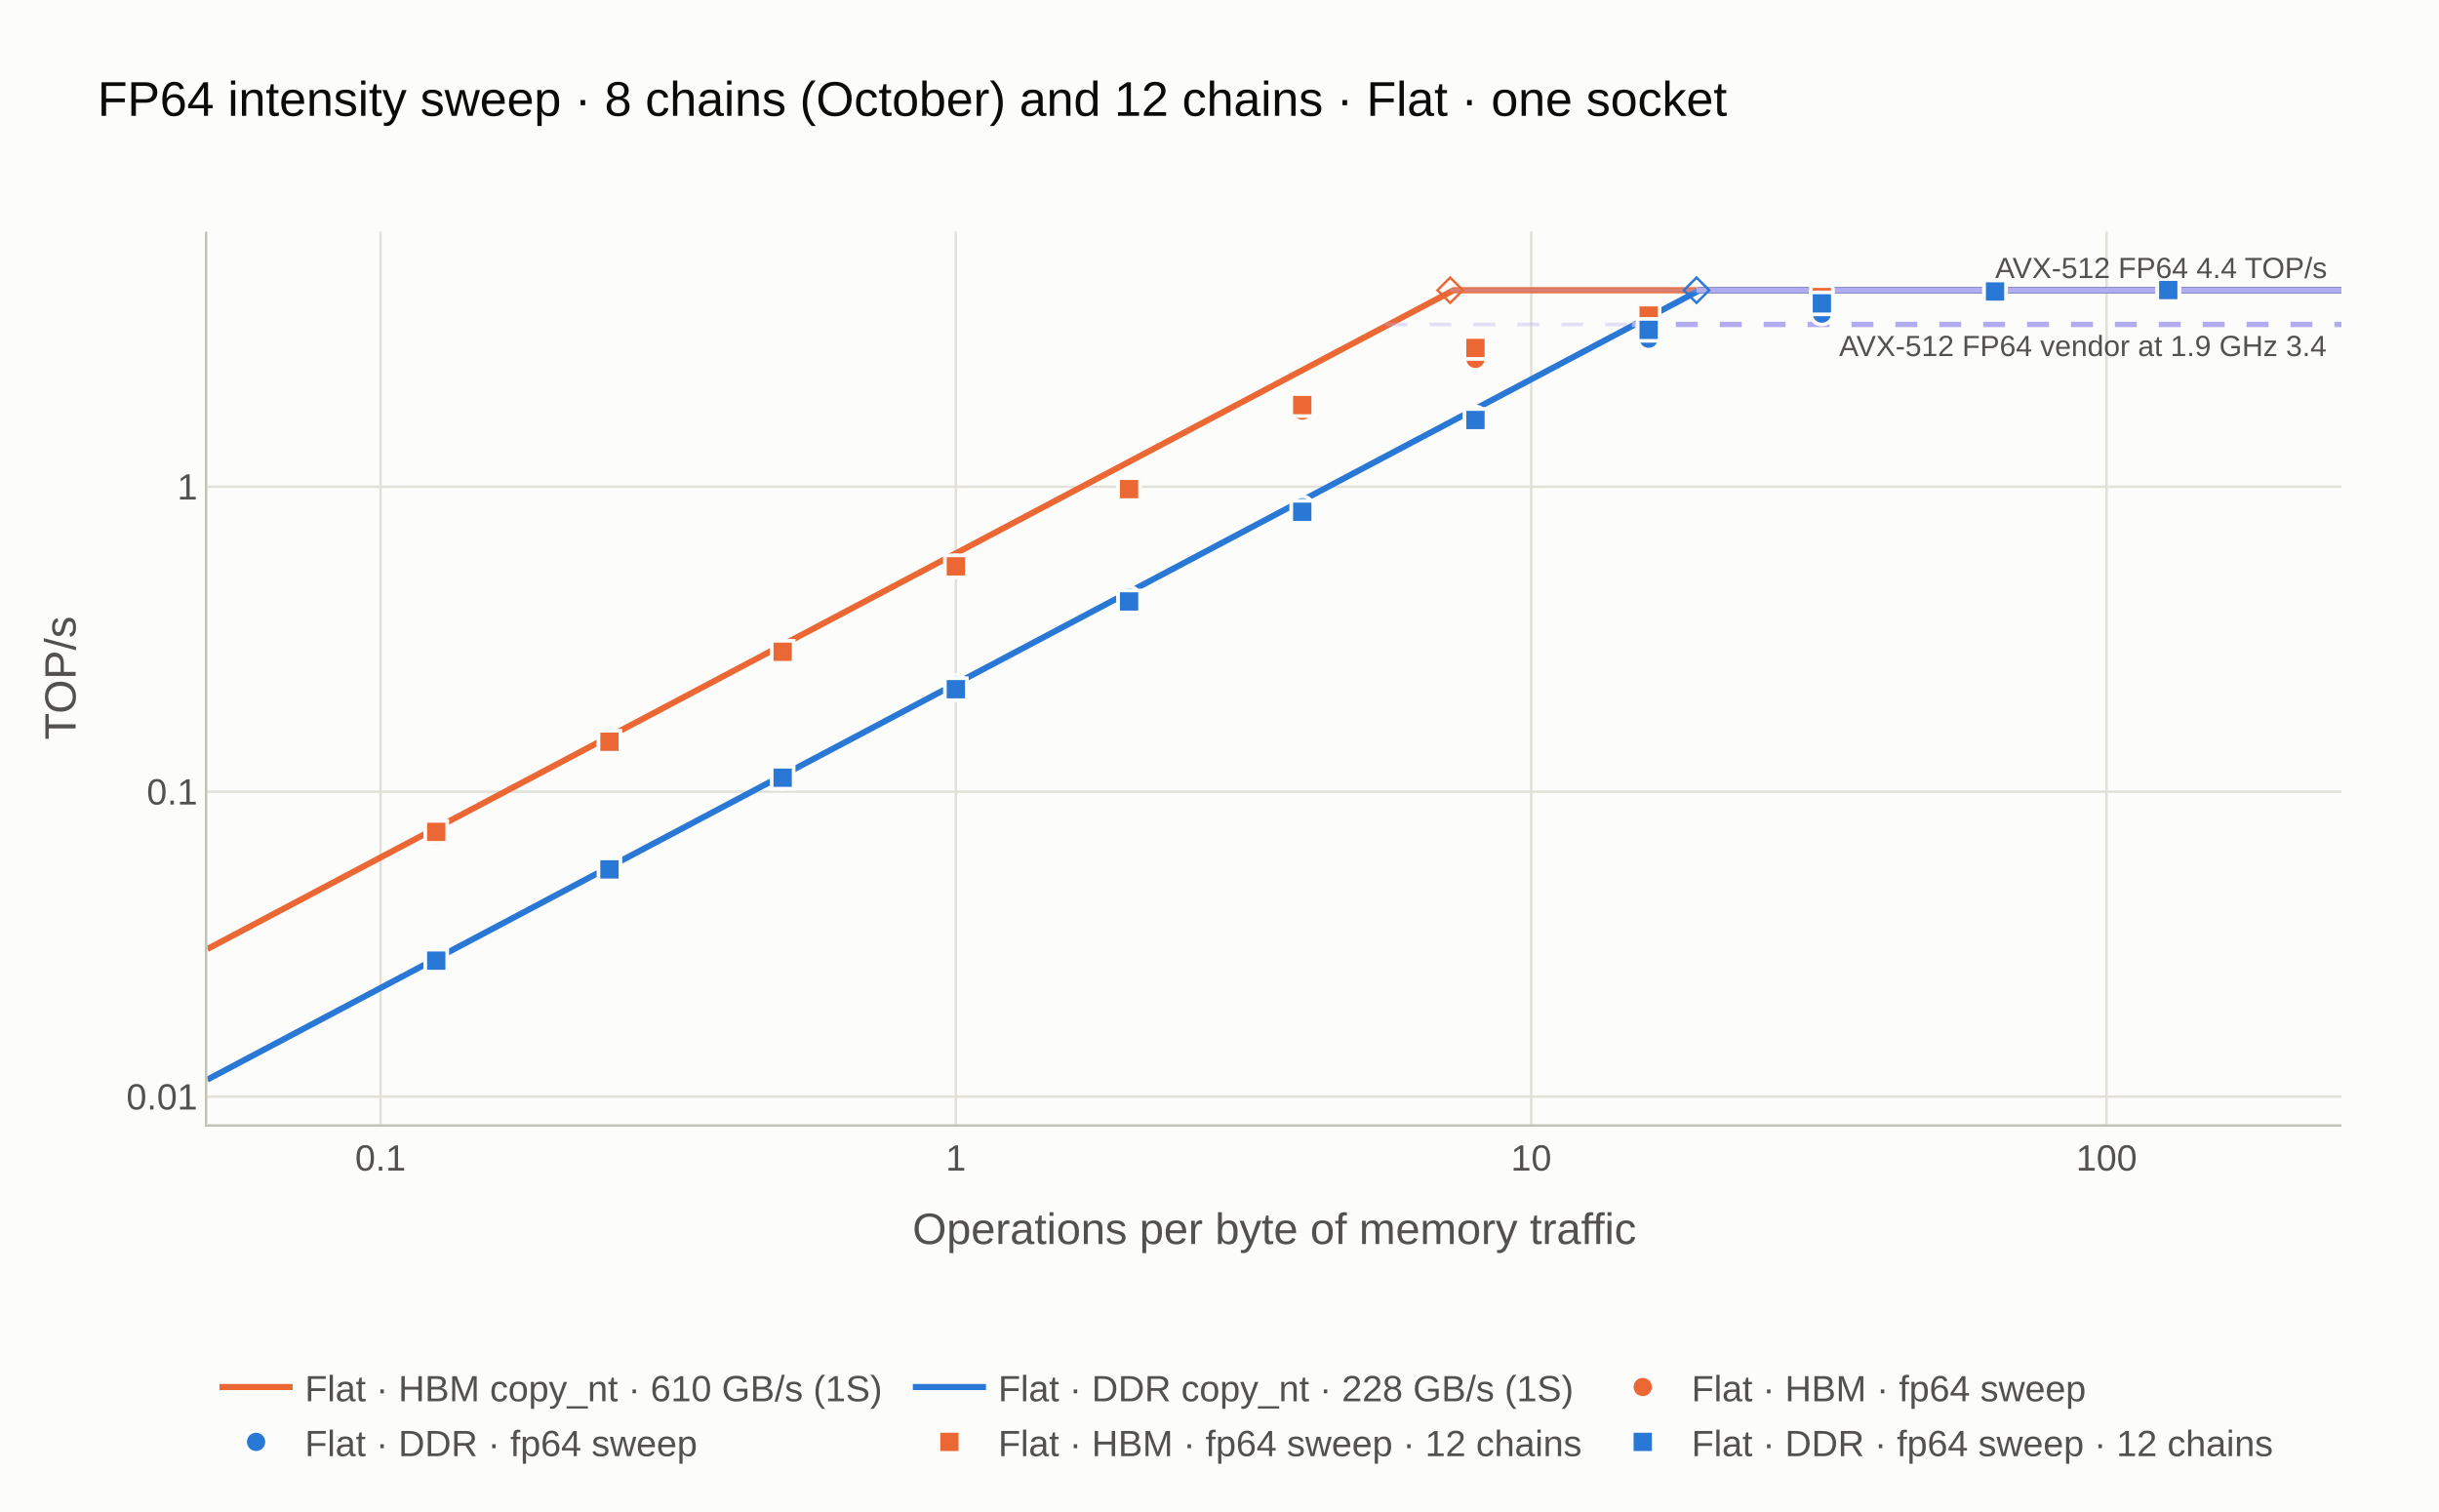
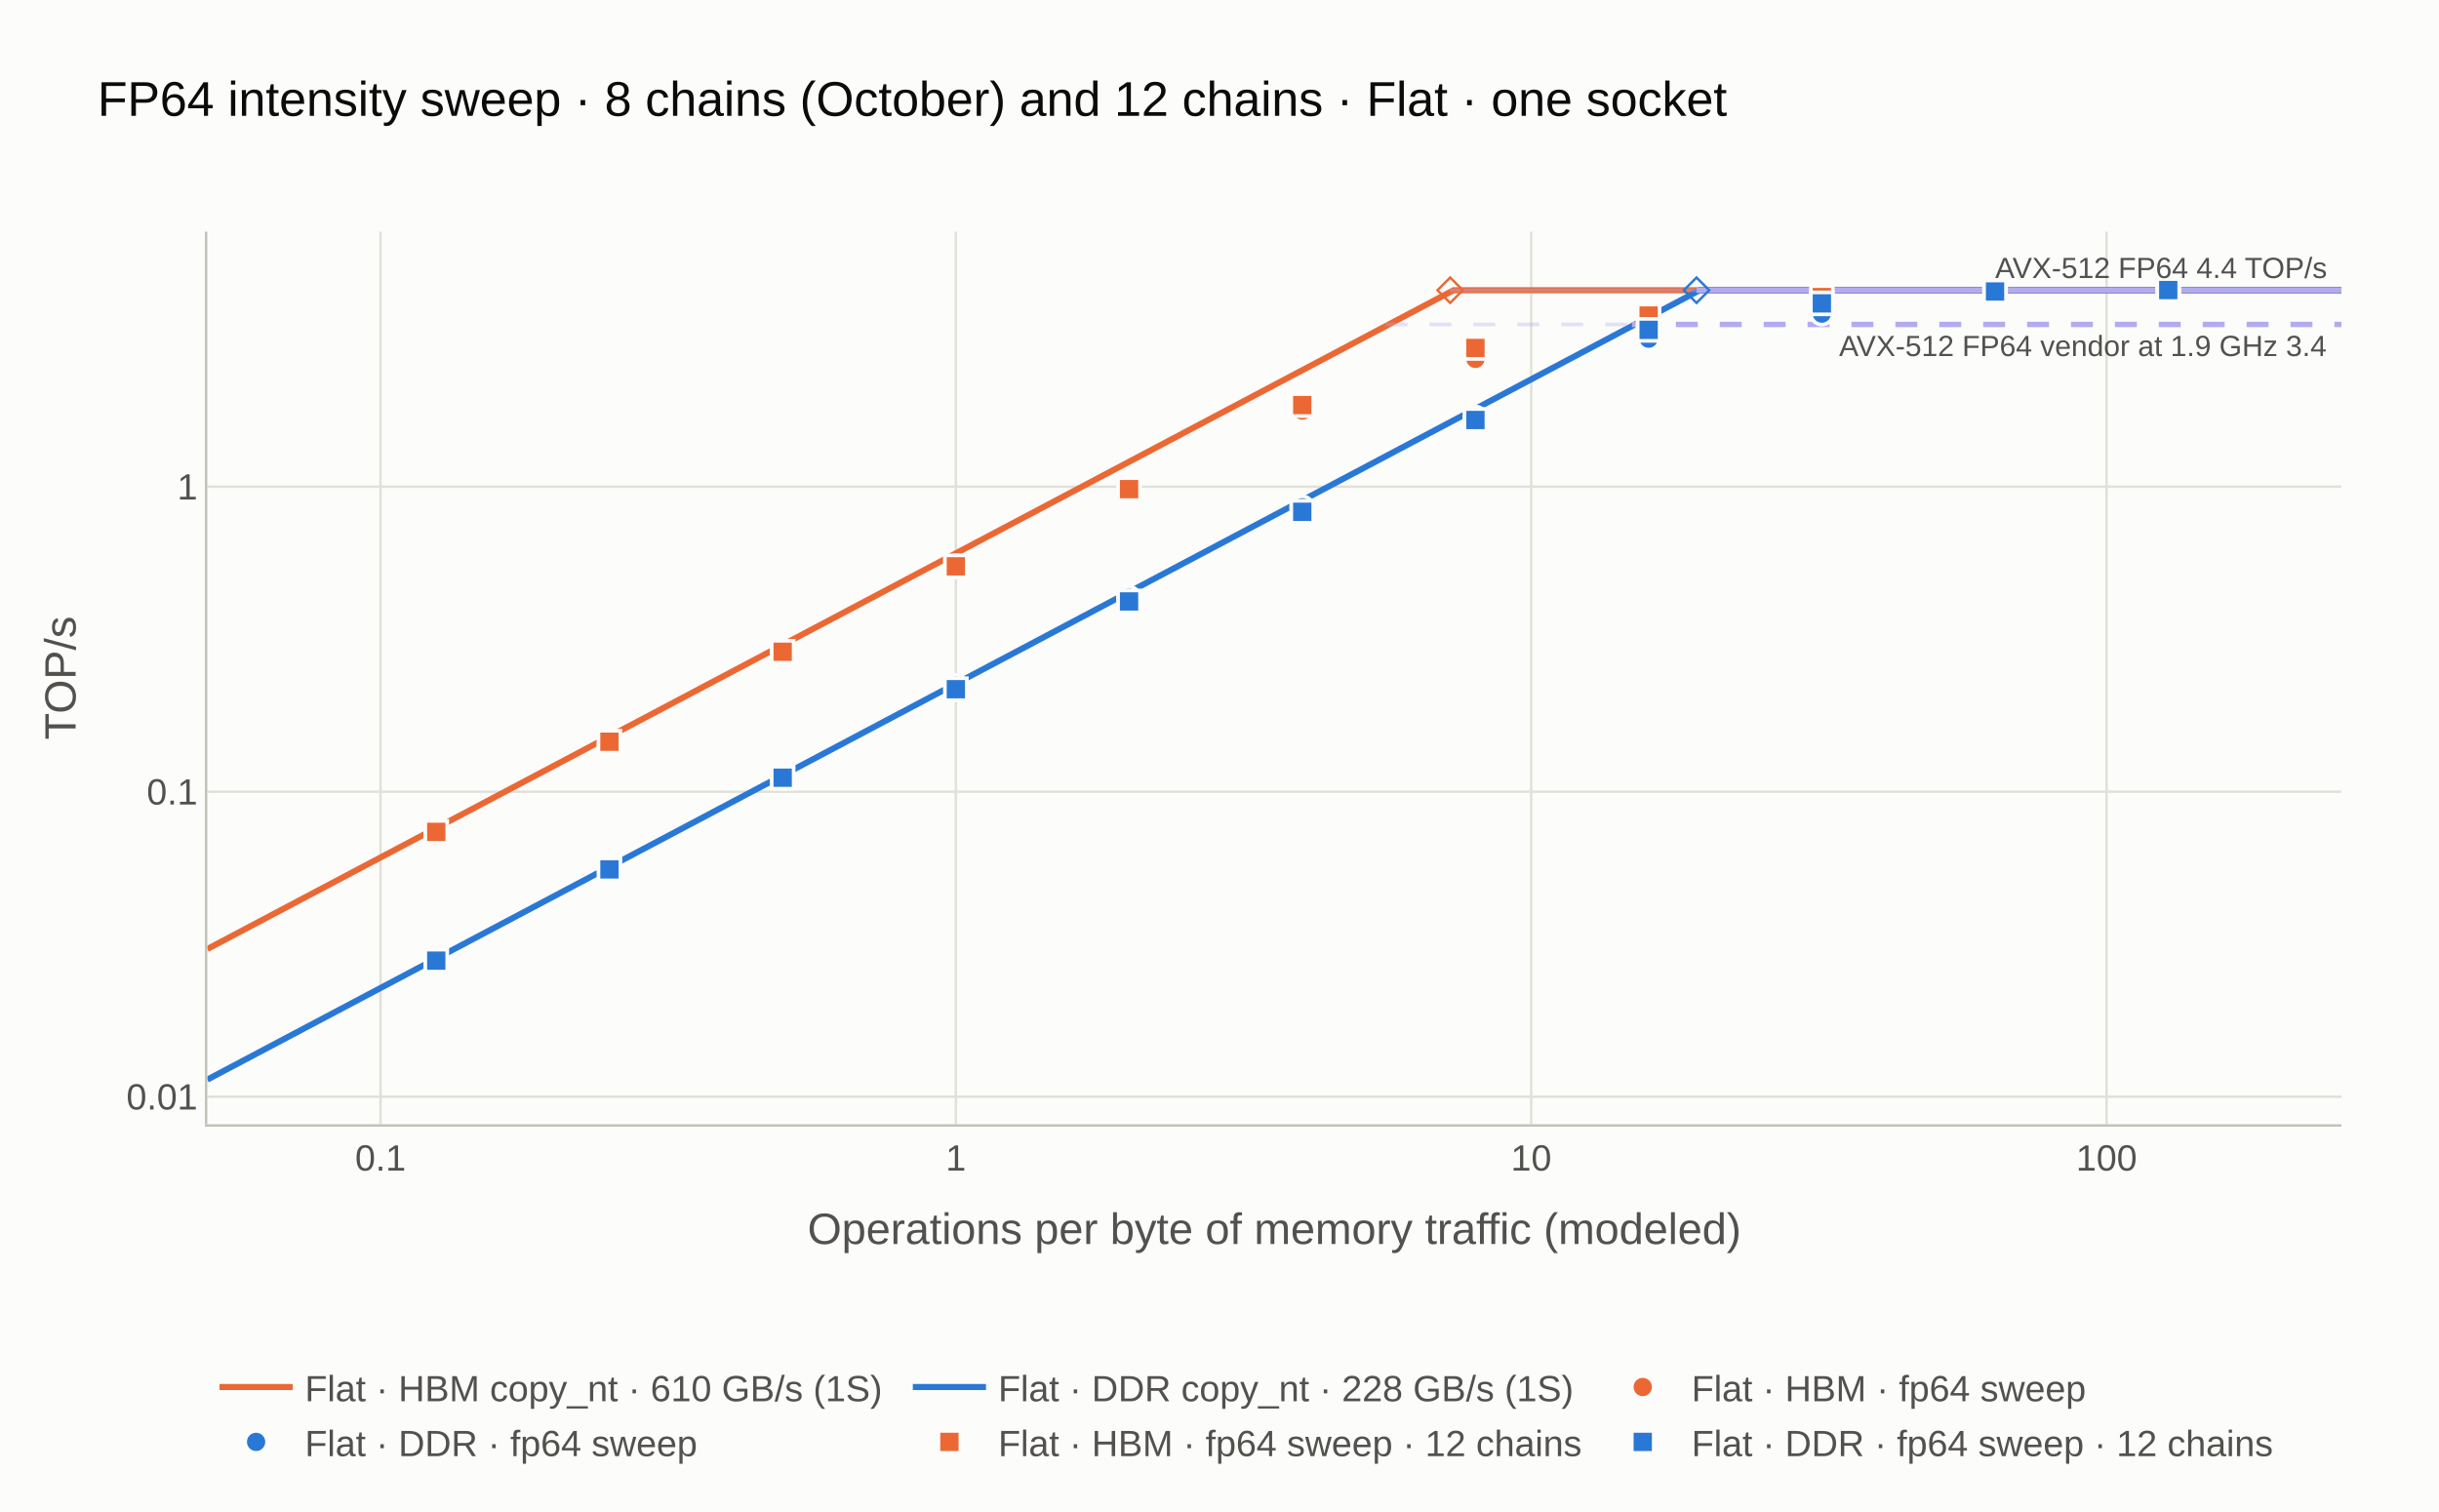
<svg xmlns="http://www.w3.org/2000/svg" class="main-svg" width="1000" height="620" style="" viewBox="0 0 1000 620">
  <rect x="0" y="0" width="1000" height="620" style="fill: rgb(252, 252, 251); fill-opacity: 1;" />
-   <defs id="defs-48bf8d">
+   <defs id="defs-58c09a">
    <g class="clips">
-       <clipPath id="clip48bf8dxyplot" class="plotclip">
+       <clipPath id="clip58c09axyplot" class="plotclip">
        <rect width="875" height="366" />
      </clipPath>
-       <clipPath class="axesclip" id="clip48bf8dx">
+       <clipPath class="axesclip" id="clip58c09ax">
        <rect x="85" y="0" width="875" height="620" />
      </clipPath>
-       <clipPath class="axesclip" id="clip48bf8dy">
+       <clipPath class="axesclip" id="clip58c09ay">
        <rect x="0" y="95" width="1000" height="366" />
      </clipPath>
-       <clipPath class="axesclip" id="clip48bf8dxy">
+       <clipPath class="axesclip" id="clip58c09axy">
        <rect x="85" y="95" width="875" height="366" />
      </clipPath>
    </g>
    <g class="gradients" />
    <g class="patterns" />
  </defs>
  <g class="bglayer" />
  <g class="layer-below">
    <g class="imagelayer" />
    <g class="shapelayer" />
  </g>
  <g class="cartesianlayer">
    <g class="subplot xy">
      <g class="layer-subplot">
        <g class="shapelayer" />
        <g class="imagelayer" />
      </g>
      <g class="minor-gridlayer">
        <g class="x" />
        <g class="y" />
      </g>
      <g class="gridlayer">
        <g class="x">
          <path class="xgrid crisp" transform="translate(156.01,0)" d="M0,95v366" style="stroke: rgb(225, 224, 217); stroke-opacity: 1; stroke-width: 1px;" />
          <path class="xgrid crisp" transform="translate(391.91,0)" d="M0,95v366" style="stroke: rgb(225, 224, 217); stroke-opacity: 1; stroke-width: 1px;" />
          <path class="xgrid crisp" transform="translate(627.8,0)" d="M0,95v366" style="stroke: rgb(225, 224, 217); stroke-opacity: 1; stroke-width: 1px;" />
          <path class="xgrid crisp" transform="translate(863.7,0)" d="M0,95v366" style="stroke: rgb(225, 224, 217); stroke-opacity: 1; stroke-width: 1px;" />
        </g>
        <g class="y">
          <path class="ygrid crisp" transform="translate(0,449.7)" d="M85,0h875" style="stroke: rgb(225, 224, 217); stroke-opacity: 1; stroke-width: 1px;" />
          <path class="ygrid crisp" transform="translate(0,324.64)" d="M85,0h875" style="stroke: rgb(225, 224, 217); stroke-opacity: 1; stroke-width: 1px;" />
          <path class="ygrid crisp" transform="translate(0,199.58)" d="M85,0h875" style="stroke: rgb(225, 224, 217); stroke-opacity: 1; stroke-width: 1px;" />
        </g>
      </g>
      <g class="zerolinelayer" />
      <g class="layer-between">
        <g class="shapelayer" />
        <g class="imagelayer" />
      </g>
      <path class="xlines-below" />
      <path class="ylines-below" />
      <g class="overlines-below" />
      <g class="xaxislayer-below" />
      <g class="yaxislayer-below" />
      <g class="overaxes-below" />
      <g class="overplot">
-         <g class="xy" transform="translate(85,95)" clip-path="url(#clip48bf8dxyplot)">
+         <g class="xy" transform="translate(85,95)" clip-path="url(#clip58c09axyplot)">
          <g class="scatterlayer mlayer">
-             <g class="trace scatter trace14c2d5" style="stroke-miterlimit: 2; opacity: 1;">
+             <g class="trace scatter traceee1ba6" style="stroke-miterlimit: 2; opacity: 1;">
              <g class="fills" />
              <g class="errorbars" />
              <g class="lines">
                <path class="js-line" d="M0,294.15L510.96,24.01L513.16,24.01L875,24.01" style="vector-effect: none; fill: none; stroke: rgb(235, 104, 52); stroke-opacity: 1; stroke-width: 2.5px; opacity: 1;" />
              </g>
              <g class="points" />
              <g class="text" />
            </g>
-             <g class="trace scatter trace5c036e" style="stroke-miterlimit: 2; opacity: 1;">
+             <g class="trace scatter trace1ae560" style="stroke-miterlimit: 2; opacity: 1;">
              <g class="fills" />
              <g class="errorbars" />
              <g class="lines">
                <path class="js-line" d="M0,347.7L611.84,24.01L614.04,24.01L875,24.01" style="vector-effect: none; fill: none; stroke: rgb(42, 120, 214); stroke-opacity: 1; stroke-width: 2.5px; opacity: 1;" />
              </g>
              <g class="points" />
              <g class="text" />
            </g>
-             <g class="trace scatter traced91797" style="stroke-miterlimit: 2; opacity: 0.35;">
+             <g class="trace scatter trace113520" style="stroke-miterlimit: 2; opacity: 0.35;">
              <g class="fills" />
              <g class="errorbars" />
              <g class="lines">
                <path class="js-line" d="M509.57,24.01L610.58,24.01" style="vector-effect: none; fill: none; stroke: rgb(179, 171, 240); stroke-opacity: 1; stroke-width: 1.5px; opacity: 1;" />
              </g>
              <g class="points" />
              <g class="text" />
            </g>
-             <g class="trace scatter trace5733fd" style="stroke-miterlimit: 2; opacity: 1;">
+             <g class="trace scatter trace8a1826" style="stroke-miterlimit: 2; opacity: 1;">
              <g class="fills" />
              <g class="errorbars" />
              <g class="lines">
                <path class="js-line" d="M610.58,24.01L875,24.01" style="vector-effect: none; fill: none; stroke: rgb(179, 171, 240); stroke-opacity: 1; stroke-width: 2.2px; opacity: 1;" />
              </g>
              <g class="points" />
              <g class="text" />
            </g>
-             <g class="trace scatter tracea50e8d" style="stroke-miterlimit: 2; opacity: 1;">
+             <g class="trace scatter trace45dfac" style="stroke-miterlimit: 2; opacity: 1;">
              <g class="fills" />
              <g class="errorbars" />
              <g class="lines" />
              <g class="points">
                <path class="point" transform="translate(509.57,24.01)" d="M5.2,0L0,5.2L-5.2,0L0,-5.2Z" style="opacity: 1; stroke-width: 1px; stroke: rgb(235, 104, 52); stroke-opacity: 1; fill: none;" />
              </g>
              <g class="text" />
            </g>
-             <g class="trace scatter tracedfa0a3" style="stroke-miterlimit: 2; opacity: 1;">
+             <g class="trace scatter trace788859" style="stroke-miterlimit: 2; opacity: 1;">
              <g class="fills" />
              <g class="errorbars" />
              <g class="lines" />
              <g class="points">
                <path class="point" transform="translate(610.58,24.01)" d="M5.2,0L0,5.2L-5.2,0L0,-5.2Z" style="opacity: 1; stroke-width: 1px; stroke: rgb(42, 120, 214); stroke-opacity: 1; fill: none;" />
              </g>
              <g class="text" />
            </g>
-             <g class="trace scatter tracecc0955" style="stroke-miterlimit: 2; opacity: 0.35;">
+             <g class="trace scatter trace66c40e" style="stroke-miterlimit: 2; opacity: 0.35;">
              <g class="fills" />
              <g class="errorbars" />
              <g class="lines">
                <path class="js-line" d="M483.1,38.04L584.11,38.04" style="vector-effect: none; fill: none; stroke: rgb(179, 171, 240); stroke-opacity: 1; stroke-dasharray: 9px, 9px; stroke-width: 1.5px; opacity: 1;" />
              </g>
              <g class="points" />
              <g class="text" />
            </g>
-             <g class="trace scatter traceb39255" style="stroke-miterlimit: 2; opacity: 1;">
+             <g class="trace scatter tracebfd316" style="stroke-miterlimit: 2; opacity: 1;">
              <g class="fills" />
              <g class="errorbars" />
              <g class="lines">
                <path class="js-line" d="M584.11,38.04L875,38.04" style="vector-effect: none; fill: none; stroke: rgb(179, 171, 240); stroke-opacity: 1; stroke-dasharray: 9px, 9px; stroke-width: 2.2px; opacity: 1;" />
              </g>
              <g class="points" />
              <g class="text" />
            </g>
-             <g class="trace scatter trace51bfba" style="stroke-miterlimit: 2; opacity: 1;">
+             <g class="trace scatter trace8a2ee5" style="stroke-miterlimit: 2; opacity: 1;">
              <g class="fills" />
              <g class="errorbars" />
              <g class="lines" />
              <g class="points">
                <path class="point plotly-customdata" transform="translate(93.87,247.66)" d="M4.5,0A4.5,4.5 0 1,1 0,-4.5A4.5,4.5 0 0,1 4.5,0Z" style="opacity: 1; stroke-width: 1.5px; fill: rgb(235, 104, 52); fill-opacity: 1; stroke: rgb(252, 252, 251); stroke-opacity: 1;" />
                <path class="point plotly-customdata" transform="translate(164.88,210.38)" d="M4.5,0A4.5,4.5 0 1,1 0,-4.5A4.5,4.5 0 0,1 4.5,0Z" style="opacity: 1; stroke-width: 1.5px; fill: rgb(235, 104, 52); fill-opacity: 1; stroke: rgb(252, 252, 251); stroke-opacity: 1;" />
                <path class="point plotly-customdata" transform="translate(235.9,173.35)" d="M4.5,0A4.5,4.5 0 1,1 0,-4.5A4.5,4.5 0 0,1 4.5,0Z" style="opacity: 1; stroke-width: 1.5px; fill: rgb(235, 104, 52); fill-opacity: 1; stroke: rgb(252, 252, 251); stroke-opacity: 1;" />
                <path class="point plotly-customdata" transform="translate(306.91,137.23)" d="M4.5,0A4.5,4.5 0 1,1 0,-4.5A4.5,4.5 0 0,1 4.5,0Z" style="opacity: 1; stroke-width: 1.5px; fill: rgb(235, 104, 52); fill-opacity: 1; stroke: rgb(252, 252, 251); stroke-opacity: 1;" />
                <path class="point plotly-customdata" transform="translate(377.92,106.13)" d="M4.5,0A4.5,4.5 0 1,1 0,-4.5A4.5,4.5 0 0,1 4.5,0Z" style="opacity: 1; stroke-width: 1.5px; fill: rgb(235, 104, 52); fill-opacity: 1; stroke: rgb(252, 252, 251); stroke-opacity: 1;" />
                <path class="point plotly-customdata" transform="translate(448.93,73.37)" d="M4.5,0A4.5,4.5 0 1,1 0,-4.5A4.5,4.5 0 0,1 4.5,0Z" style="opacity: 1; stroke-width: 1.5px; fill: rgb(235, 104, 52); fill-opacity: 1; stroke: rgb(252, 252, 251); stroke-opacity: 1;" />
                <path class="point plotly-customdata" transform="translate(519.94,52.16)" d="M4.5,0A4.5,4.5 0 1,1 0,-4.5A4.5,4.5 0 0,1 4.5,0Z" style="opacity: 1; stroke-width: 1.5px; fill: rgb(235, 104, 52); fill-opacity: 1; stroke: rgb(252, 252, 251); stroke-opacity: 1;" />
                <path class="point plotly-customdata" transform="translate(590.95,38.78)" d="M4.5,0A4.5,4.5 0 1,1 0,-4.5A4.5,4.5 0 0,1 4.5,0Z" style="opacity: 1; stroke-width: 1.5px; fill: rgb(235, 104, 52); fill-opacity: 1; stroke: rgb(252, 252, 251); stroke-opacity: 1;" />
                <path class="point plotly-customdata" transform="translate(661.97,33.41)" d="M4.5,0A4.5,4.5 0 1,1 0,-4.5A4.5,4.5 0 0,1 4.5,0Z" style="opacity: 1; stroke-width: 1.5px; fill: rgb(235, 104, 52); fill-opacity: 1; stroke: rgb(252, 252, 251); stroke-opacity: 1;" />
              </g>
              <g class="text" />
            </g>
-             <g class="trace scatter trace2aebd7" style="stroke-miterlimit: 2; opacity: 1;">
+             <g class="trace scatter trace27bb23" style="stroke-miterlimit: 2; opacity: 1;">
              <g class="fills" />
              <g class="errorbars" />
              <g class="lines" />
              <g class="points">
                <path class="point plotly-customdata" transform="translate(93.87,299.11)" d="M4.5,0A4.5,4.5 0 1,1 0,-4.5A4.5,4.5 0 0,1 4.5,0Z" style="opacity: 1; stroke-width: 1.5px; fill: rgb(42, 120, 214); fill-opacity: 1; stroke: rgb(252, 252, 251); stroke-opacity: 1;" />
                <path class="point plotly-customdata" transform="translate(164.88,261.5)" d="M4.5,0A4.5,4.5 0 1,1 0,-4.5A4.5,4.5 0 0,1 4.5,0Z" style="opacity: 1; stroke-width: 1.5px; fill: rgb(42, 120, 214); fill-opacity: 1; stroke: rgb(252, 252, 251); stroke-opacity: 1;" />
                <path class="point plotly-customdata" transform="translate(235.9,224.09)" d="M4.5,0A4.5,4.5 0 1,1 0,-4.5A4.5,4.5 0 0,1 4.5,0Z" style="opacity: 1; stroke-width: 1.5px; fill: rgb(42, 120, 214); fill-opacity: 1; stroke: rgb(252, 252, 251); stroke-opacity: 1;" />
                <path class="point plotly-customdata" transform="translate(306.91,186.21)" d="M4.5,0A4.5,4.5 0 1,1 0,-4.5A4.5,4.5 0 0,1 4.5,0Z" style="opacity: 1; stroke-width: 1.5px; fill: rgb(42, 120, 214); fill-opacity: 1; stroke: rgb(252, 252, 251); stroke-opacity: 1;" />
                <path class="point plotly-customdata" transform="translate(377.92,150.09)" d="M4.5,0A4.5,4.5 0 1,1 0,-4.5A4.5,4.5 0 0,1 4.5,0Z" style="opacity: 1; stroke-width: 1.5px; fill: rgb(42, 120, 214); fill-opacity: 1; stroke: rgb(252, 252, 251); stroke-opacity: 1;" />
                <path class="point plotly-customdata" transform="translate(448.93,113)" d="M4.5,0A4.5,4.5 0 1,1 0,-4.5A4.5,4.5 0 0,1 4.5,0Z" style="opacity: 1; stroke-width: 1.5px; fill: rgb(42, 120, 214); fill-opacity: 1; stroke: rgb(252, 252, 251); stroke-opacity: 1;" />
                <path class="point plotly-customdata" transform="translate(519.94,76.19)" d="M4.5,0A4.5,4.5 0 1,1 0,-4.5A4.5,4.5 0 0,1 4.5,0Z" style="opacity: 1; stroke-width: 1.5px; fill: rgb(42, 120, 214); fill-opacity: 1; stroke: rgb(252, 252, 251); stroke-opacity: 1;" />
                <path class="point plotly-customdata" transform="translate(590.95,43.88)" d="M4.5,0A4.5,4.5 0 1,1 0,-4.5A4.5,4.5 0 0,1 4.5,0Z" style="opacity: 1; stroke-width: 1.5px; fill: rgb(42, 120, 214); fill-opacity: 1; stroke: rgb(252, 252, 251); stroke-opacity: 1;" />
                <path class="point plotly-customdata" transform="translate(661.97,33.6)" d="M4.5,0A4.5,4.5 0 1,1 0,-4.5A4.5,4.5 0 0,1 4.5,0Z" style="opacity: 1; stroke-width: 1.5px; fill: rgb(42, 120, 214); fill-opacity: 1; stroke: rgb(252, 252, 251); stroke-opacity: 1;" />
              </g>
              <g class="text" />
            </g>
-             <g class="trace scatter tracebc3516" style="stroke-miterlimit: 2; opacity: 1;">
+             <g class="trace scatter traceed7d86" style="stroke-miterlimit: 2; opacity: 1;">
              <g class="fills" />
              <g class="errorbars" />
              <g class="lines" />
              <g class="points">
                <path class="point plotly-customdata" transform="translate(93.87,246.11)" d="M4.5,4.5H-4.5V-4.5H4.5Z" style="opacity: 1; stroke-width: 1.5px; fill: rgb(235, 104, 52); fill-opacity: 1; stroke: rgb(252, 252, 251); stroke-opacity: 1;" />
                <path class="point plotly-customdata" transform="translate(164.88,209.15)" d="M4.5,4.5H-4.5V-4.5H4.5Z" style="opacity: 1; stroke-width: 1.5px; fill: rgb(235, 104, 52); fill-opacity: 1; stroke: rgb(252, 252, 251); stroke-opacity: 1;" />
                <path class="point plotly-customdata" transform="translate(235.9,172.26)" d="M4.5,4.5H-4.5V-4.5H4.5Z" style="opacity: 1; stroke-width: 1.5px; fill: rgb(235, 104, 52); fill-opacity: 1; stroke: rgb(252, 252, 251); stroke-opacity: 1;" />
                <path class="point plotly-customdata" transform="translate(306.91,137.23)" d="M4.5,4.5H-4.5V-4.5H4.5Z" style="opacity: 1; stroke-width: 1.5px; fill: rgb(235, 104, 52); fill-opacity: 1; stroke: rgb(252, 252, 251); stroke-opacity: 1;" />
                <path class="point plotly-customdata" transform="translate(377.92,105.57)" d="M4.5,4.5H-4.5V-4.5H4.5Z" style="opacity: 1; stroke-width: 1.5px; fill: rgb(235, 104, 52); fill-opacity: 1; stroke: rgb(252, 252, 251); stroke-opacity: 1;" />
                <path class="point plotly-customdata" transform="translate(448.93,71.1)" d="M4.5,4.5H-4.5V-4.5H4.5Z" style="opacity: 1; stroke-width: 1.5px; fill: rgb(235, 104, 52); fill-opacity: 1; stroke: rgb(252, 252, 251); stroke-opacity: 1;" />
                <path class="point plotly-customdata" transform="translate(519.94,47.68)" d="M4.5,4.5H-4.5V-4.5H4.5Z" style="opacity: 1; stroke-width: 1.5px; fill: rgb(235, 104, 52); fill-opacity: 1; stroke: rgb(252, 252, 251); stroke-opacity: 1;" />
                <path class="point plotly-customdata" transform="translate(590.95,34.39)" d="M4.5,4.5H-4.5V-4.5H4.5Z" style="opacity: 1; stroke-width: 1.5px; fill: rgb(235, 104, 52); fill-opacity: 1; stroke: rgb(252, 252, 251); stroke-opacity: 1;" />
                <path class="point plotly-customdata" transform="translate(661.97,26.81)" d="M4.5,4.5H-4.5V-4.5H4.5Z" style="opacity: 1; stroke-width: 1.5px; fill: rgb(235, 104, 52); fill-opacity: 1; stroke: rgb(252, 252, 251); stroke-opacity: 1;" />
                <path class="point plotly-customdata" transform="translate(732.98,24.53)" d="M4.5,4.5H-4.5V-4.5H4.5Z" style="opacity: 1; stroke-width: 1.5px; fill: rgb(235, 104, 52); fill-opacity: 1; stroke: rgb(252, 252, 251); stroke-opacity: 1;" />
                <path class="point plotly-customdata" transform="translate(803.99,23.94)" d="M4.5,4.5H-4.5V-4.5H4.5Z" style="opacity: 1; stroke-width: 1.5px; fill: rgb(235, 104, 52); fill-opacity: 1; stroke: rgb(252, 252, 251); stroke-opacity: 1;" />
              </g>
              <g class="text" />
            </g>
-             <g class="trace scatter tracecb41ec" style="stroke-miterlimit: 2; opacity: 1;">
+             <g class="trace scatter tracebbec27" style="stroke-miterlimit: 2; opacity: 1;">
              <g class="fills" />
              <g class="errorbars" />
              <g class="lines" />
              <g class="points">
                <path class="point plotly-customdata" transform="translate(93.87,298.91)" d="M4.5,4.5H-4.5V-4.5H4.5Z" style="opacity: 1; stroke-width: 1.5px; fill: rgb(42, 120, 214); fill-opacity: 1; stroke: rgb(252, 252, 251); stroke-opacity: 1;" />
                <path class="point plotly-customdata" transform="translate(164.88,261.5)" d="M4.5,4.5H-4.5V-4.5H4.5Z" style="opacity: 1; stroke-width: 1.5px; fill: rgb(42, 120, 214); fill-opacity: 1; stroke: rgb(252, 252, 251); stroke-opacity: 1;" />
                <path class="point plotly-customdata" transform="translate(235.9,223.9)" d="M4.5,4.5H-4.5V-4.5H4.5Z" style="opacity: 1; stroke-width: 1.5px; fill: rgb(42, 120, 214); fill-opacity: 1; stroke: rgb(252, 252, 251); stroke-opacity: 1;" />
                <path class="point plotly-customdata" transform="translate(306.91,187.61)" d="M4.5,4.5H-4.5V-4.5H4.5Z" style="opacity: 1; stroke-width: 1.5px; fill: rgb(42, 120, 214); fill-opacity: 1; stroke: rgb(252, 252, 251); stroke-opacity: 1;" />
                <path class="point plotly-customdata" transform="translate(377.92,151.62)" d="M4.5,4.5H-4.5V-4.5H4.5Z" style="opacity: 1; stroke-width: 1.5px; fill: rgb(42, 120, 214); fill-opacity: 1; stroke: rgb(252, 252, 251); stroke-opacity: 1;" />
                <path class="point plotly-customdata" transform="translate(448.93,114.86)" d="M4.5,4.5H-4.5V-4.5H4.5Z" style="opacity: 1; stroke-width: 1.5px; fill: rgb(42, 120, 214); fill-opacity: 1; stroke: rgb(252, 252, 251); stroke-opacity: 1;" />
                <path class="point plotly-customdata" transform="translate(519.94,77.22)" d="M4.5,4.5H-4.5V-4.5H4.5Z" style="opacity: 1; stroke-width: 1.5px; fill: rgb(42, 120, 214); fill-opacity: 1; stroke: rgb(252, 252, 251); stroke-opacity: 1;" />
                <path class="point plotly-customdata" transform="translate(590.95,40.26)" d="M4.5,4.5H-4.5V-4.5H4.5Z" style="opacity: 1; stroke-width: 1.5px; fill: rgb(42, 120, 214); fill-opacity: 1; stroke: rgb(252, 252, 251); stroke-opacity: 1;" />
                <path class="point plotly-customdata" transform="translate(661.97,29.4)" d="M4.5,4.5H-4.5V-4.5H4.5Z" style="opacity: 1; stroke-width: 1.5px; fill: rgb(42, 120, 214); fill-opacity: 1; stroke: rgb(252, 252, 251); stroke-opacity: 1;" />
                <path class="point plotly-customdata" transform="translate(732.98,24.52)" d="M4.5,4.5H-4.5V-4.5H4.5Z" style="opacity: 1; stroke-width: 1.5px; fill: rgb(42, 120, 214); fill-opacity: 1; stroke: rgb(252, 252, 251); stroke-opacity: 1;" />
                <path class="point plotly-customdata" transform="translate(803.99,23.93)" d="M4.5,4.5H-4.5V-4.5H4.5Z" style="opacity: 1; stroke-width: 1.5px; fill: rgb(42, 120, 214); fill-opacity: 1; stroke: rgb(252, 252, 251); stroke-opacity: 1;" />
              </g>
              <g class="text" />
            </g>
          </g>
        </g>
      </g>
      <g class="zerolinelayer-above" />
      <path class="xlines-above crisp" d="M84,461.5H960" style="fill: none; stroke-width: 1px; stroke: rgb(195, 194, 183); stroke-opacity: 1;" />
      <path class="ylines-above crisp" d="M84.5,95V461" style="fill: none; stroke-width: 1px; stroke: rgb(195, 194, 183); stroke-opacity: 1;" />
      <g class="overlines-above" />
      <g class="xaxislayer-above">
        <g class="xtick">
          <text text-anchor="middle" x="0" y="480" transform="translate(156.01,0)" style="font-family: Arial; font-size: 15px; fill: rgb(82, 81, 78); fill-opacity: 1; white-space: pre;">0.1</text>
        </g>
        <g class="xtick">
          <text text-anchor="middle" x="0" y="480" style="font-family: Arial; font-size: 15px; fill: rgb(82, 81, 78); fill-opacity: 1; white-space: pre;" transform="translate(391.91,0)">1</text>
        </g>
        <g class="xtick">
          <text text-anchor="middle" x="0" y="480" style="font-family: Arial; font-size: 15px; fill: rgb(82, 81, 78); fill-opacity: 1; white-space: pre;" transform="translate(627.8,0)">10</text>
        </g>
        <g class="xtick">
          <text text-anchor="middle" x="0" y="480" style="font-family: Arial; font-size: 15px; fill: rgb(82, 81, 78); fill-opacity: 1; white-space: pre;" transform="translate(863.7,0)">100</text>
        </g>
      </g>
      <g class="yaxislayer-above">
        <g class="ytick">
          <text text-anchor="end" x="81" y="5.25" transform="translate(0,449.7)" style="font-family: Arial; font-size: 15px; fill: rgb(82, 81, 78); fill-opacity: 1; white-space: pre;">0.01</text>
        </g>
        <g class="ytick">
          <text text-anchor="end" x="81" y="5.25" style="font-family: Arial; font-size: 15px; fill: rgb(82, 81, 78); fill-opacity: 1; white-space: pre;" transform="translate(0,324.64)">0.1</text>
        </g>
        <g class="ytick">
          <text text-anchor="end" x="81" y="5.25" style="font-family: Arial; font-size: 15px; fill: rgb(82, 81, 78); fill-opacity: 1; white-space: pre;" transform="translate(0,199.58)">1</text>
        </g>
      </g>
      <g class="overaxes-above" />
    </g>
  </g>
  <g class="polarlayer" />
  <g class="smithlayer" />
  <g class="ternarylayer" />
  <g class="geolayer" />
  <g class="funnelarealayer" />
  <g class="pielayer" />
  <g class="iciclelayer" />
  <g class="treemaplayer" />
  <g class="sunburstlayer" />
  <g class="glimages" />
-   <defs id="topdefs-48bf8d">
+   <defs id="topdefs-58c09a">
    <g class="clips" />
-     <clipPath id="legend48bf8d">
+     <clipPath id="legend58c09a">
      <rect width="852" height="55" x="0" y="0" />
    </clipPath>
  </defs>
  <g class="layer-above">
    <g class="imagelayer" />
    <g class="shapelayer" />
  </g>
  <g class="infolayer">
    <g class="legend" pointer-events="all" transform="translate(85,552.5)">
      <rect class="bg" shape-rendering="crispEdges" style="stroke: rgb(68, 68, 68); stroke-opacity: 1; fill: rgb(252, 252, 251); fill-opacity: 1; stroke-width: 0px;" width="852" height="55" x="0" y="0" />
-       <g class="scrollbox" transform="" clip-path="url(#legend48bf8d)">
+       <g class="scrollbox" transform="" clip-path="url(#legend58c09a)">
        <g class="groups">
          <g class="traces" transform="translate(0,16.25)" style="opacity: 1;">
            <text class="legendtext" text-anchor="start" x="40" y="5.85" style="font-family: Arial; font-size: 15px; fill: rgb(82, 81, 78); fill-opacity: 1; white-space: pre;">Flat · HBM copy_nt · 610 GB/s (1S)</text>
            <g class="layers" style="opacity: 1;">
              <g class="legendfill" />
              <g class="legendlines">
                <path class="js-line" d="M5,0h30" style="fill: none; stroke: rgb(235, 104, 52); stroke-opacity: 1; stroke-width: 2.5px;" />
              </g>
              <g class="legendsymbols">
                <g class="legendpoints" />
              </g>
            </g>
            <rect class="legendtoggle" x="0" y="-11.25" width="279.25" height="22.5" style="fill: rgb(0, 0, 0); fill-opacity: 0;" />
          </g>
          <g class="traces" transform="translate(284.2656,16.25)" style="opacity: 1;">
            <text class="legendtext" text-anchor="start" x="40" y="5.85" style="font-family: Arial; font-size: 15px; fill: rgb(82, 81, 78); fill-opacity: 1; white-space: pre;">Flat · DDR copy_nt · 228 GB/s (1S)</text>
            <g class="layers" style="opacity: 1;">
              <g class="legendfill" />
              <g class="legendlines">
                <path class="js-line" d="M5,0h30" style="fill: none; stroke: rgb(42, 120, 214); stroke-opacity: 1; stroke-width: 2.5px;" />
              </g>
              <g class="legendsymbols">
                <g class="legendpoints" />
              </g>
            </g>
            <rect class="legendtoggle" x="0" y="-11.25" width="278.406" height="22.5" style="fill: rgb(0, 0, 0); fill-opacity: 0;" />
          </g>
          <g class="traces" transform="translate(568.5312,16.25)" style="opacity: 1;">
            <text class="legendtext" text-anchor="start" x="40" y="5.85" style="font-family: Arial; font-size: 15px; fill: rgb(82, 81, 78); fill-opacity: 1; white-space: pre;">Flat · HBM · fp64 sweep</text>
            <g class="layers" style="opacity: 1;">
              <g class="legendfill" />
              <g class="legendlines" />
              <g class="legendsymbols">
                <g class="legendpoints">
                  <path class="scatterpts" transform="translate(20,0)" d="M4.5,0A4.5,4.5 0 1,1 0,-4.5A4.5,4.5 0 0,1 4.5,0Z" style="opacity: 1; stroke-width: 1.5px; fill: rgb(235, 104, 52); fill-opacity: 1; stroke: rgb(252, 252, 251); stroke-opacity: 1;" />
                </g>
              </g>
            </g>
            <rect class="legendtoggle" x="0" y="-11.25" width="204.219" height="22.5" style="fill: rgb(0, 0, 0); fill-opacity: 0;" />
          </g>
          <g class="traces" transform="translate(0,38.75)" style="opacity: 1;">
            <text class="legendtext" text-anchor="start" x="40" y="5.85" style="font-family: Arial; font-size: 15px; fill: rgb(82, 81, 78); fill-opacity: 1; white-space: pre;">Flat · DDR · fp64 sweep</text>
            <g class="layers" style="opacity: 1;">
              <g class="legendfill" />
              <g class="legendlines" />
              <g class="legendsymbols">
                <g class="legendpoints">
                  <path class="scatterpts" transform="translate(20,0)" d="M4.5,0A4.5,4.5 0 1,1 0,-4.5A4.5,4.5 0 0,1 4.5,0Z" style="opacity: 1; stroke-width: 1.5px; fill: rgb(42, 120, 214); fill-opacity: 1; stroke: rgb(252, 252, 251); stroke-opacity: 1;" />
                </g>
              </g>
            </g>
            <rect class="legendtoggle" x="0" y="-11.25" width="203.391" height="22.5" style="fill: rgb(0, 0, 0); fill-opacity: 0;" />
          </g>
          <g class="traces" transform="translate(284.2656,38.75)" style="opacity: 1;">
            <text class="legendtext" text-anchor="start" x="40" y="5.85" style="font-family: Arial; font-size: 15px; fill: rgb(82, 81, 78); fill-opacity: 1; white-space: pre;">Flat · HBM · fp64 sweep · 12 chains</text>
            <g class="layers" style="opacity: 1;">
              <g class="legendfill" />
              <g class="legendlines" />
              <g class="legendsymbols">
                <g class="legendpoints">
                  <path class="scatterpts" transform="translate(20,0)" d="M4.5,4.5H-4.5V-4.5H4.5Z" style="opacity: 1; stroke-width: 1.5px; fill: rgb(235, 104, 52); fill-opacity: 1; stroke: rgb(252, 252, 251); stroke-opacity: 1;" />
                </g>
              </g>
            </g>
            <rect class="legendtoggle" x="0" y="-11.25" width="281.766" height="22.5" style="fill: rgb(0, 0, 0); fill-opacity: 0;" />
          </g>
          <g class="traces" transform="translate(568.5312,38.75)" style="opacity: 1;">
            <text class="legendtext" text-anchor="start" x="40" y="5.85" style="font-family: Arial; font-size: 15px; fill: rgb(82, 81, 78); fill-opacity: 1; white-space: pre;">Flat · DDR · fp64 sweep · 12 chains</text>
            <g class="layers" style="opacity: 1;">
              <g class="legendfill" />
              <g class="legendlines" />
              <g class="legendsymbols">
                <g class="legendpoints">
                  <path class="scatterpts" transform="translate(20,0)" d="M4.5,4.5H-4.5V-4.5H4.5Z" style="opacity: 1; stroke-width: 1.5px; fill: rgb(42, 120, 214); fill-opacity: 1; stroke: rgb(252, 252, 251); stroke-opacity: 1;" />
                </g>
              </g>
            </g>
            <rect class="legendtoggle" x="0" y="-11.25" width="280.938" height="22.5" style="fill: rgb(0, 0, 0); fill-opacity: 0;" />
          </g>
        </g>
      </g>
      <rect class="scrollbar" rx="20" ry="3" width="0" height="0" style="fill: rgb(128, 139, 164); fill-opacity: 1;" x="0" y="0" />
    </g>
    <g class="g-gtitle">
      <text class="gtitle" x="40" y="47.5" text-anchor="start" dy="0em" style="opacity: 1; font-family: Arial; font-size: 20px; fill: rgb(11, 11, 11); fill-opacity: 1; white-space: pre;">FP64 intensity sweep · 8 chains (October) and 12 chains · Flat · one socket</text>
    </g>
    <g class="g-xtitle">
-       <text class="xtitle" x="522.5" y="510.1" text-anchor="middle" style="opacity: 1; font-family: Arial; font-size: 18px; fill: rgb(82, 81, 78); fill-opacity: 1; white-space: pre;">Operations per byte of memory traffic</text>
+       <text class="xtitle" x="522.5" y="510.1" text-anchor="middle" style="opacity: 1; font-family: Arial; font-size: 18px; fill: rgb(82, 81, 78); fill-opacity: 1; white-space: pre;">Operations per byte of memory traffic (modeled)</text>
    </g>
    <g class="g-ytitle">
      <text class="ytitle" transform="rotate(-90,30.99688,278)" x="30.997" y="278" text-anchor="middle" style="opacity: 1; font-family: Arial; font-size: 18px; fill: rgb(82, 81, 78); fill-opacity: 1; white-space: pre;">TOP/s</text>
    </g>
    <g class="annotation" data-index="0" style="opacity: 1;">
      <g class="annotation-text-g" transform="rotate(0,886,110.01)">
        <g class="cursor-pointer" transform="translate(816,101)">
          <rect class="bg" x="0.5" y="0.5" width="139" height="17" style="stroke-width: 1px; stroke: rgb(0, 0, 0); stroke-opacity: 0; fill: rgb(0, 0, 0); fill-opacity: 0;" />
          <text class="annotation-text" text-anchor="middle" x="70.057" y="13" style="font-family: Arial; font-size: 12px; fill: rgb(82, 81, 78); fill-opacity: 1; white-space: pre;">AVX-512 FP64 4.4 TOP/s</text>
        </g>
      </g>
    </g>
    <g class="annotation" data-index="1" style="opacity: 1;">
      <g class="annotation-text-g" transform="rotate(0,854,142.04)">
        <g class="cursor-pointer" transform="translate(752,133)">
          <rect class="bg" x="0.5" y="0.5" width="203" height="17" style="stroke-width: 1px; stroke: rgb(0, 0, 0); stroke-opacity: 0; fill: rgb(0, 0, 0); fill-opacity: 0;" />
          <text class="annotation-text" text-anchor="middle" x="101.963" y="13" style="font-family: Arial; font-size: 12px; fill: rgb(82, 81, 78); fill-opacity: 1; white-space: pre;">AVX-512 FP64 vendor at 1.9 GHz 3.4</text>
        </g>
      </g>
    </g>
  </g>
</svg>
